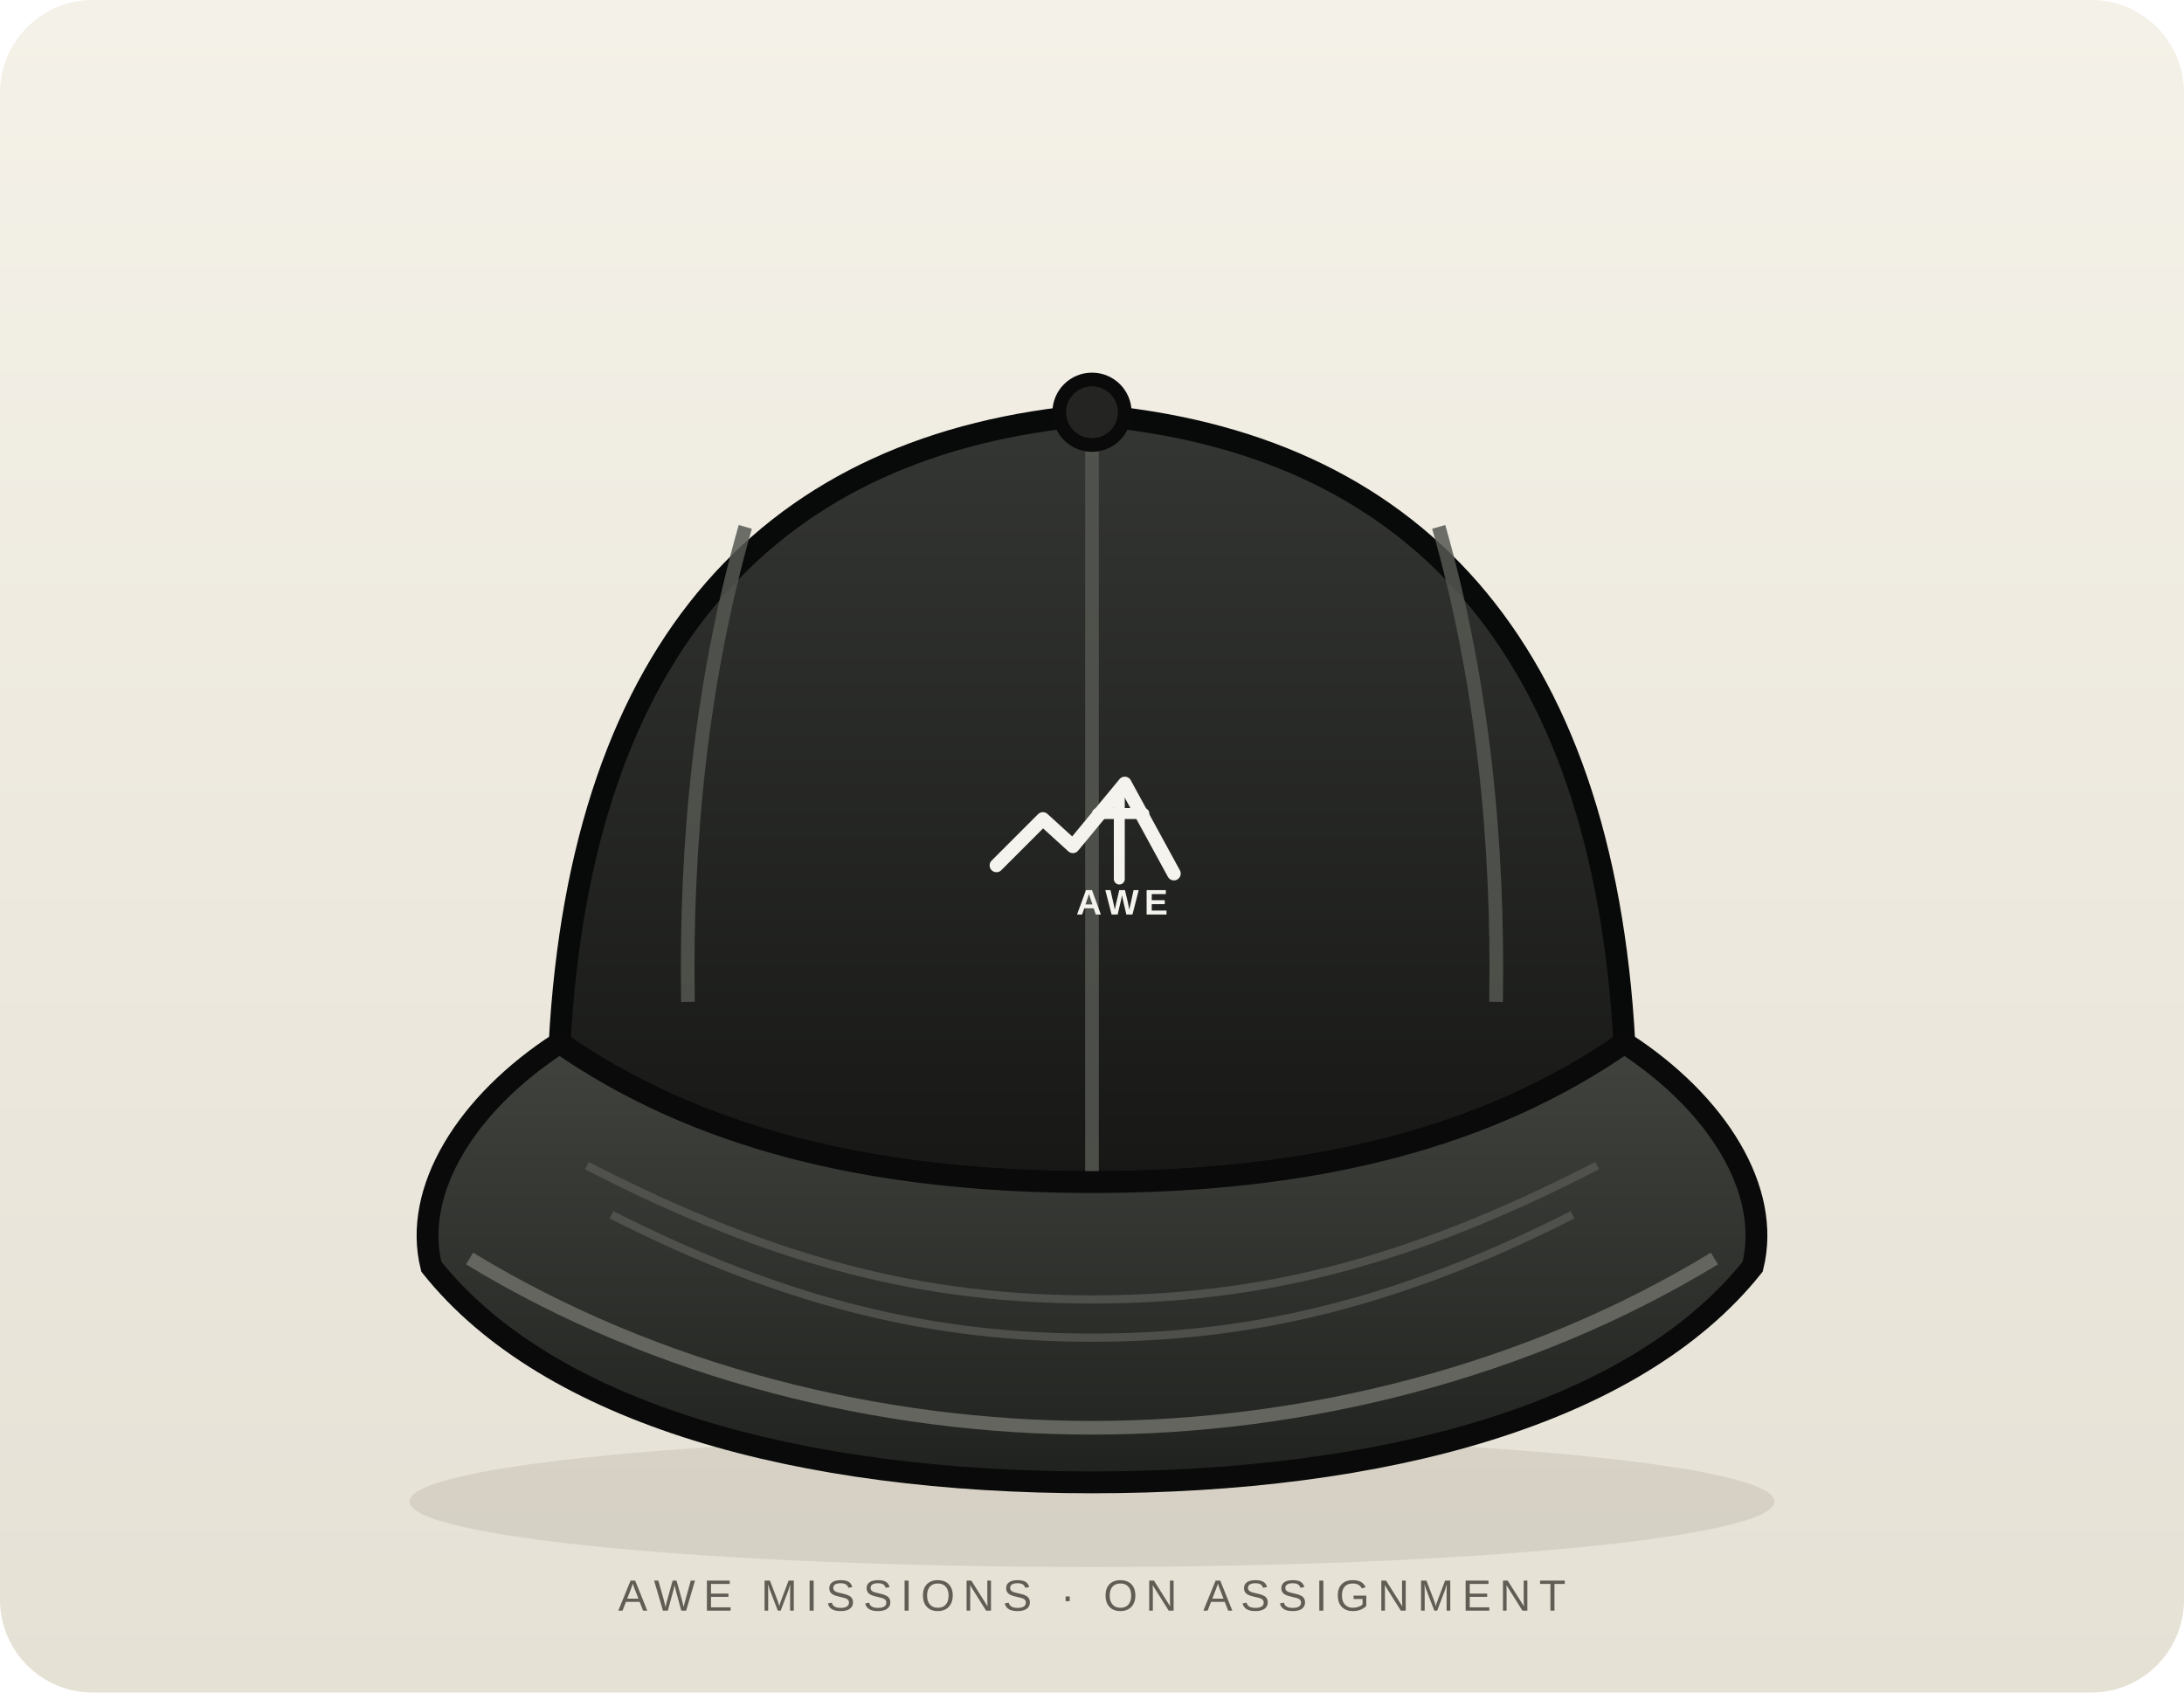
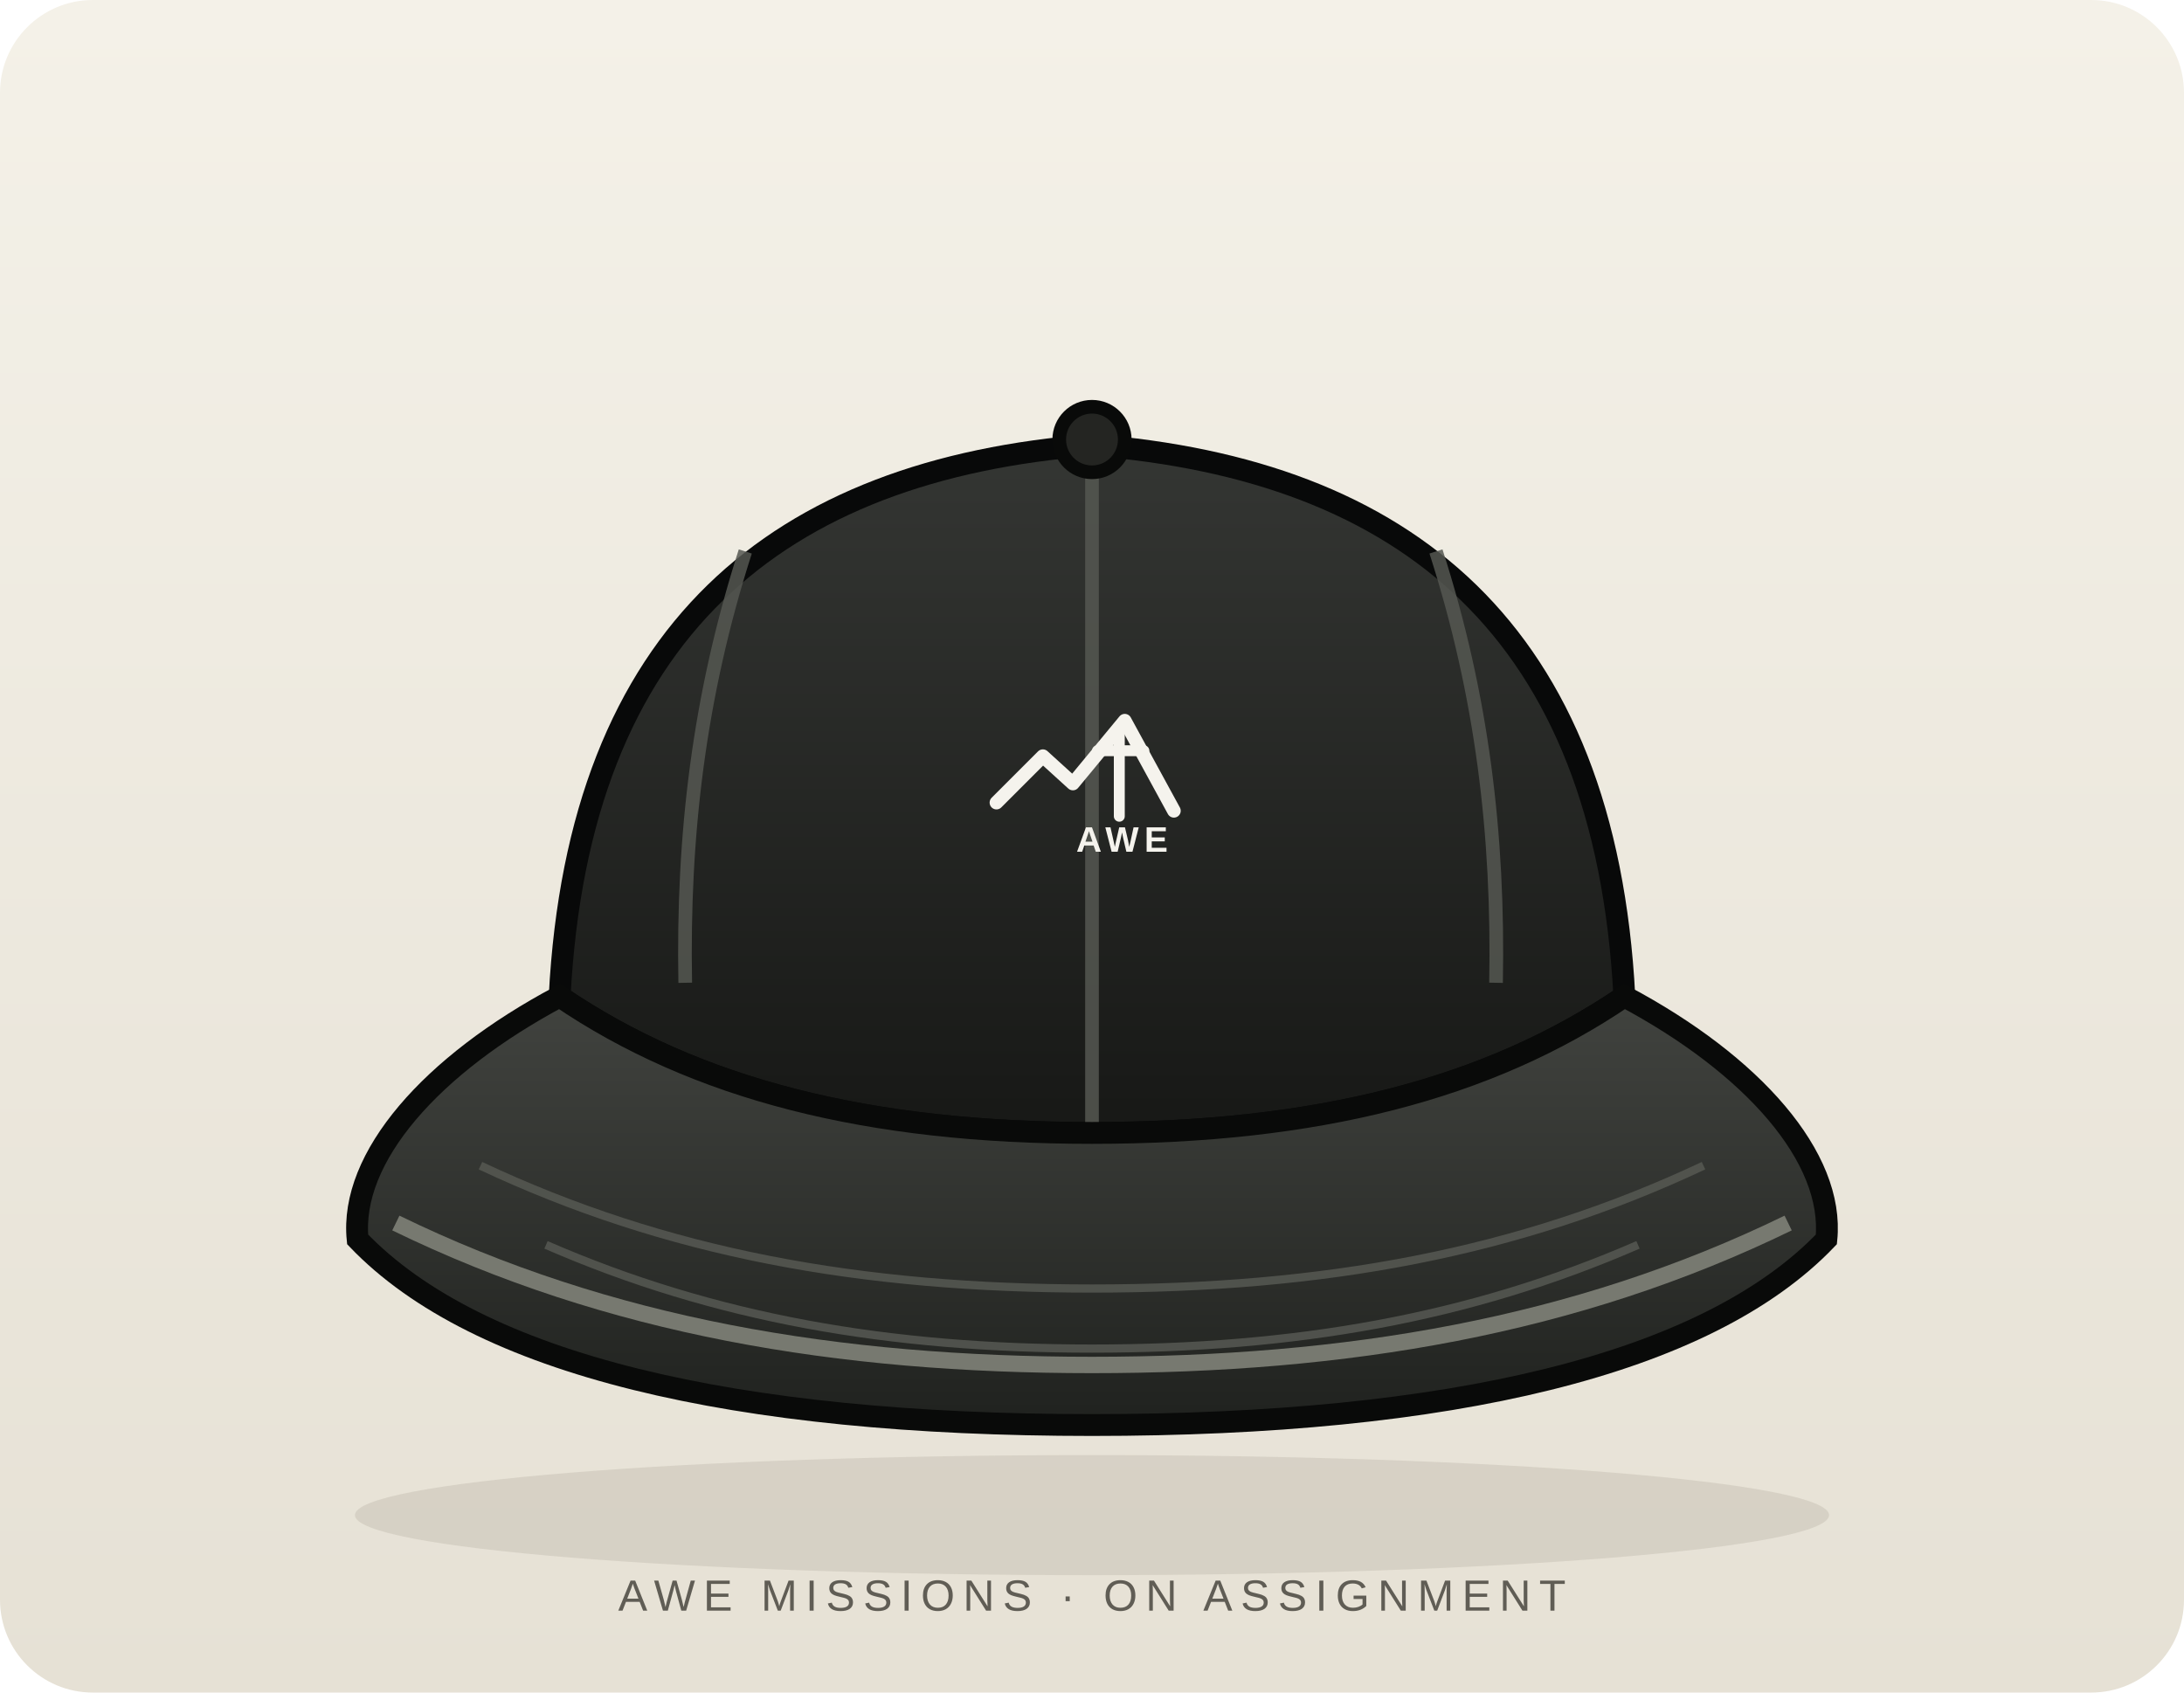
<svg xmlns="http://www.w3.org/2000/svg" viewBox="0 0 800 620" role="img" aria-labelledby="title desc">
  <defs>
    <linearGradient id="bg" x2="0" y2="1">
      <stop stop-color="#f4f1e8" />
      <stop offset="1" stop-color="#e6e1d5" />
    </linearGradient>
    <linearGradient id="crown" x2="0" y2="1">
      <stop stop-color="#343633" />
      <stop offset="1" stop-color="#171816" />
    </linearGradient>
    <linearGradient id="visor" x2="0" y2="1">
      <stop stop-color="#41433f" />
      <stop offset="1" stop-color="#20221f" />
    </linearGradient>
  </defs>
  <rect width="800" height="620" rx="34" fill="url(#bg)" />
-   <ellipse cx="400" cy="550" rx="250" ry="24" fill="#c6c0b3" opacity=".5" />
-   <path d="M205 382c8-146 78-220 195-230 117 10 187 84 195 230-49 34-112 51-195 51s-146-17-195-51Z" fill="url(#crown)" stroke="#080909" stroke-width="8" />
-   <path d="M400 155v278m-127-240c-16 56-22 115-21 174m275-174c16 56 22 115 21 174" fill="none" stroke="#555751" stroke-width="5" opacity=".85" />
-   <circle cx="400" cy="151" r="12" fill="#242522" stroke="#090a09" stroke-width="5" />
-   <path d="M205 382c49 34 112 51 195 51s146-17 195-51c34 22 54 54 47 82-43 54-135 79-242 79s-199-25-242-79c-7-28 13-60 47-82Z" fill="url(#visor)" stroke="#090a09" stroke-width="8" />
-   <path d="M172 461c69 42 151 62 228 62s159-20 228-62" fill="none" stroke="#666861" stroke-width="5" opacity=".95" />
-   <path d="M215 427c70 36 124 49 185 49s115-13 185-49M224 445c65 33 119 45 176 45s111-12 176-45" fill="none" stroke="#565852" stroke-width="3" opacity=".8" />
+   <ellipse cx="400" cy="555" rx="270" ry="22" fill="#c6c0b3" opacity=".5" />
+   <path d="M205 365c7-134 80-193 195-202 115 9 188 68 195 202-50 34-113 50-195 50s-145-16-195-50Z" fill="url(#crown)" stroke="#080909" stroke-width="8" />
+   <path d="M400 166v247m-127-211c-17 53-23 104-22 158m275-158c17 53 23 104 22 158" fill="none" stroke="#555751" stroke-width="5" opacity=".85" />
+   <circle cx="400" cy="161" r="12" fill="#242522" stroke="#090a09" stroke-width="5" />
+   <path d="M205 365c50 34 113 50 195 50s145-16 195-50c47 25 77 59 74 89-44 46-138 68-269 68s-225-22-269-68c-3-30 27-64 74-89Z" fill="url(#visor)" stroke="#090a09" stroke-width="8" />
+   <path d="M145 448c78 38 162 52 255 52s177-14 255-52" fill="none" stroke="#777970" stroke-width="6" />
+   <path d="M176 427c68 32 139 45 224 45s156-13 224-45m-424 29c62 27 126 38 200 38s138-11 200-38" fill="none" stroke="#565852" stroke-width="3" opacity=".85" />
  <g fill="none" stroke="#f5f3ed" stroke-linecap="round" stroke-linejoin="round">
-     <path d="m365 317 17-17 11 10 19-23 18 33" stroke-width="5" />
-     <path d="M410 289v33m-8-24h17" stroke-width="4" />
+     <path d="m365 294 17-17 11 10 19-23 18 33" stroke-width="5" />
+     <path d="M410 266v33m-8-24h17" stroke-width="4" />
  </g>
-   <text x="411" y="335" fill="#f5f3ed" font-family="Arial,sans-serif" font-size="13" font-weight="700" text-anchor="middle" letter-spacing="2">AWE</text>
+   <text x="411" y="312" fill="#f5f3ed" font-family="Arial,sans-serif" font-size="13" font-weight="700" text-anchor="middle" letter-spacing="2">AWE</text>
  <text x="400" y="590" fill="#605d55" font-family="Arial,sans-serif" font-size="16" text-anchor="middle" letter-spacing="3">AWE MISSIONS · ON ASSIGNMENT</text>
</svg>
